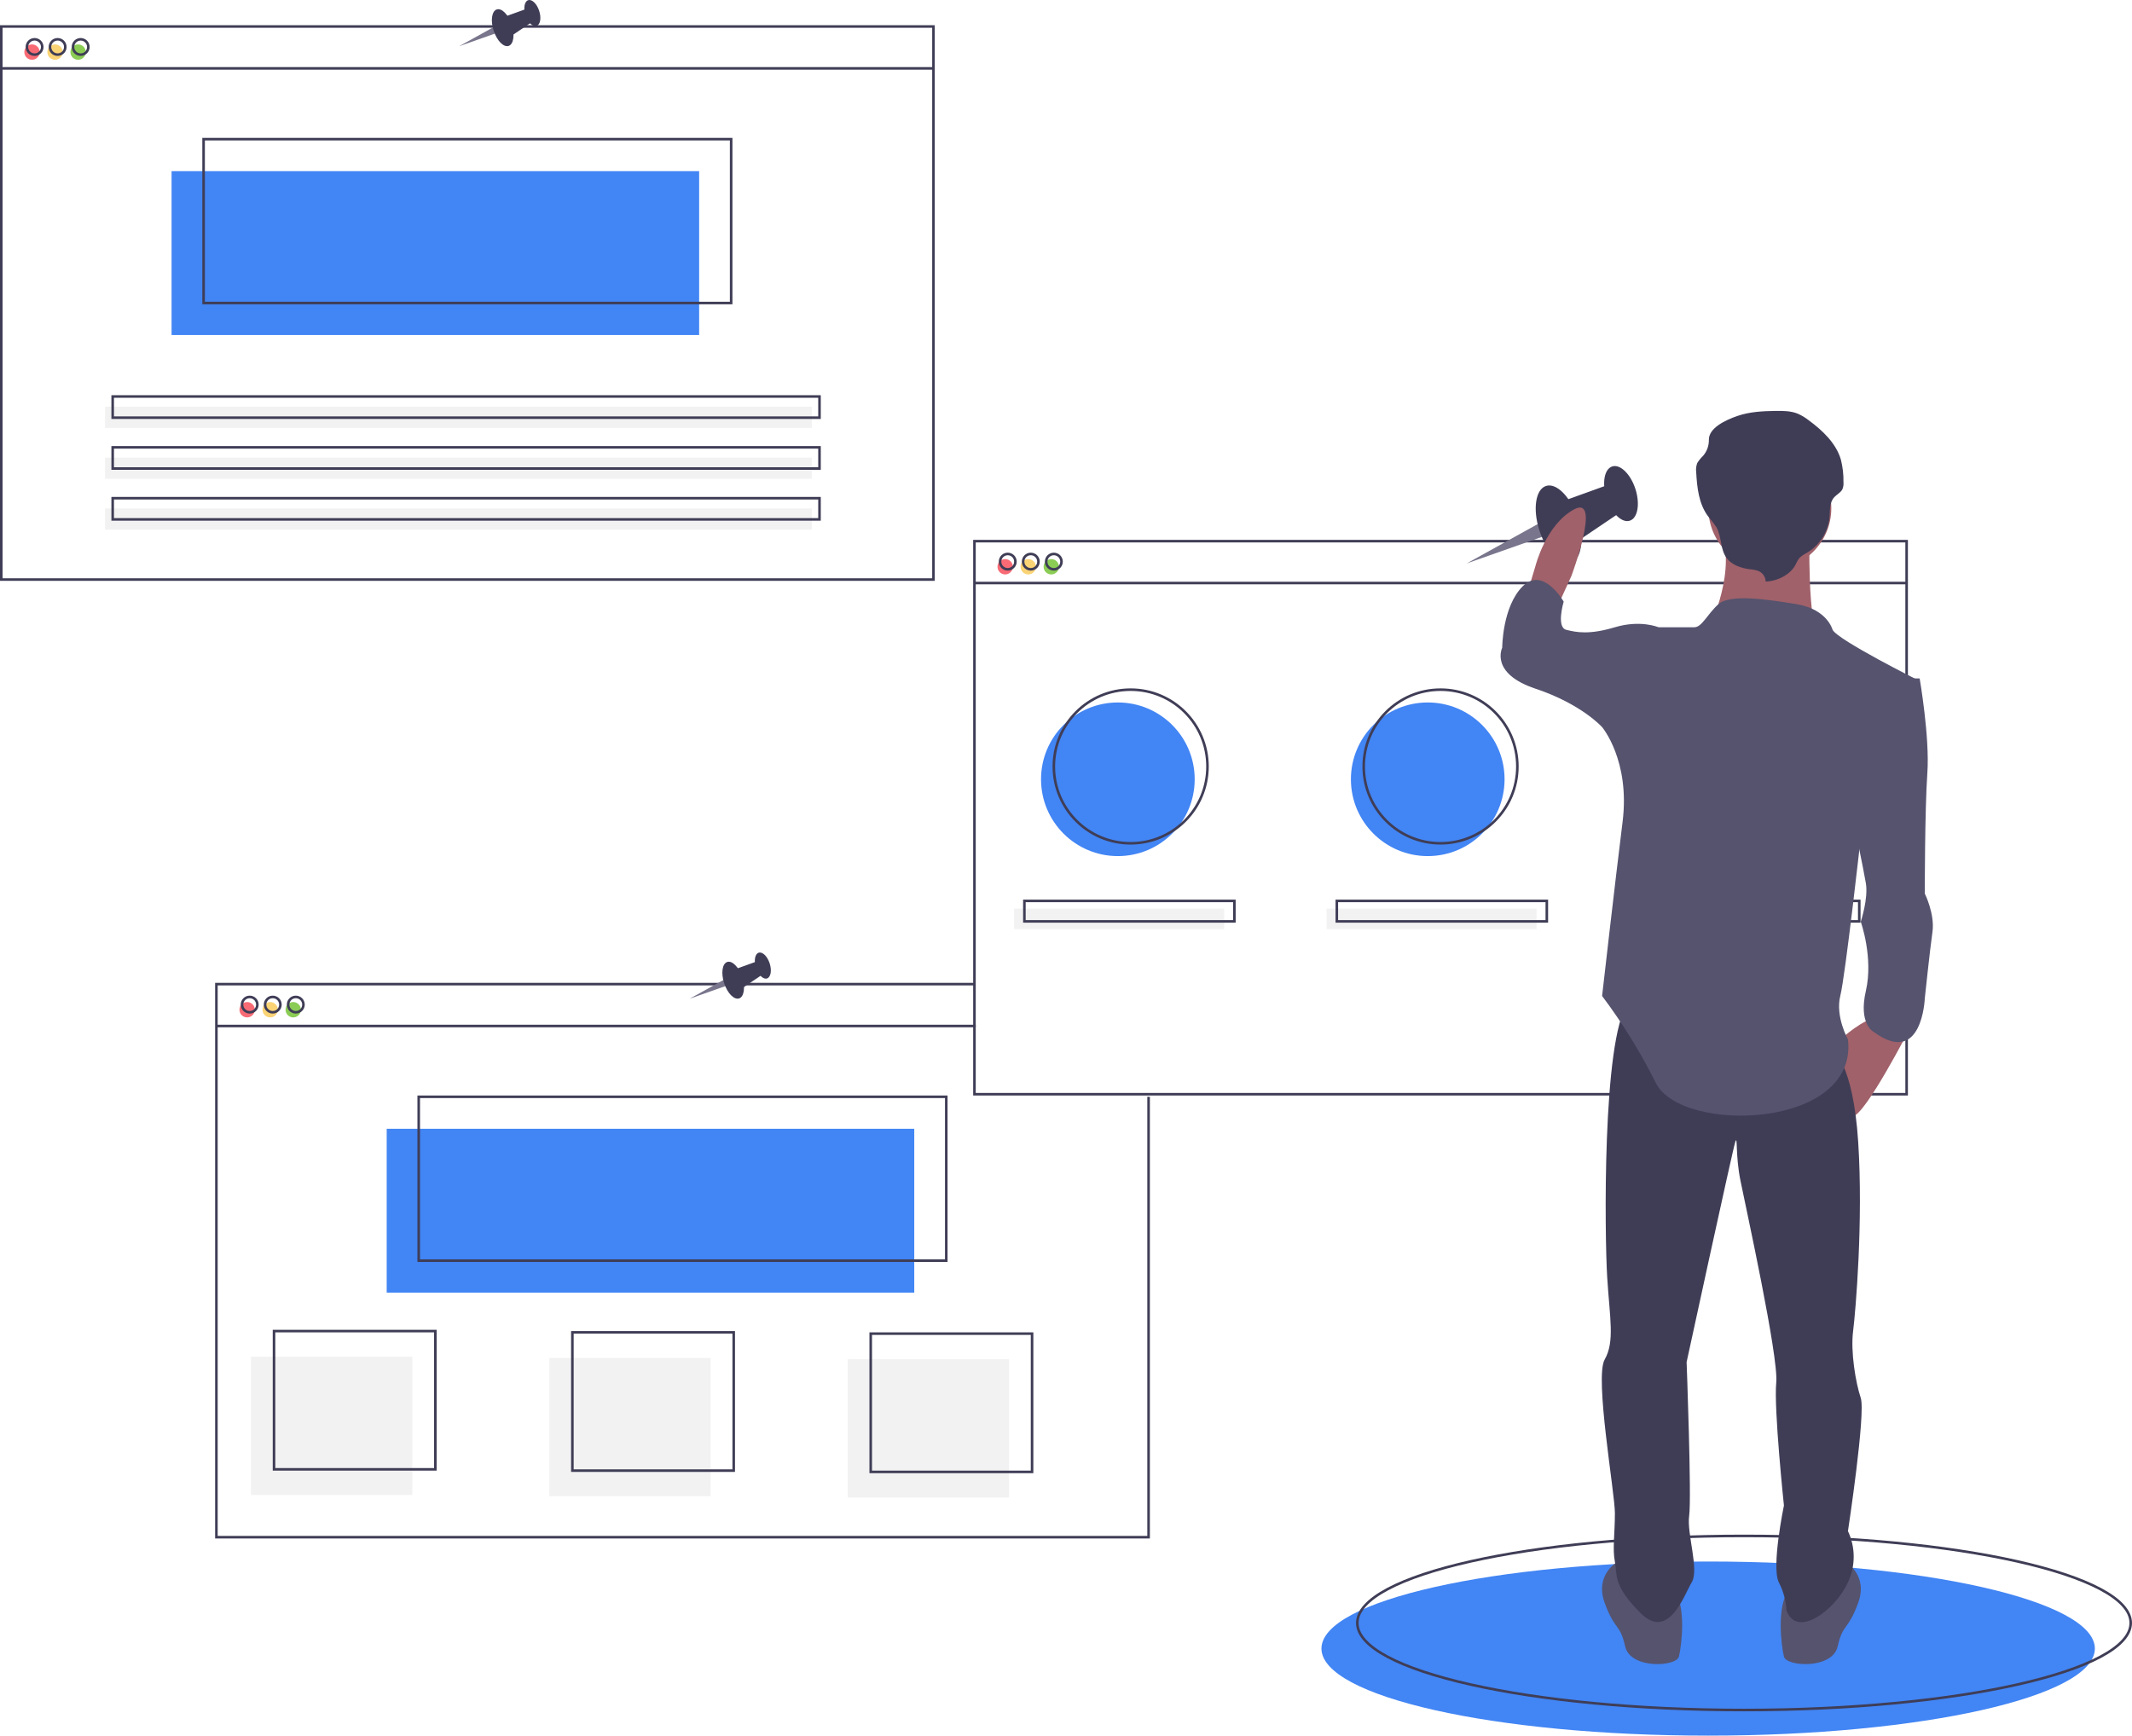
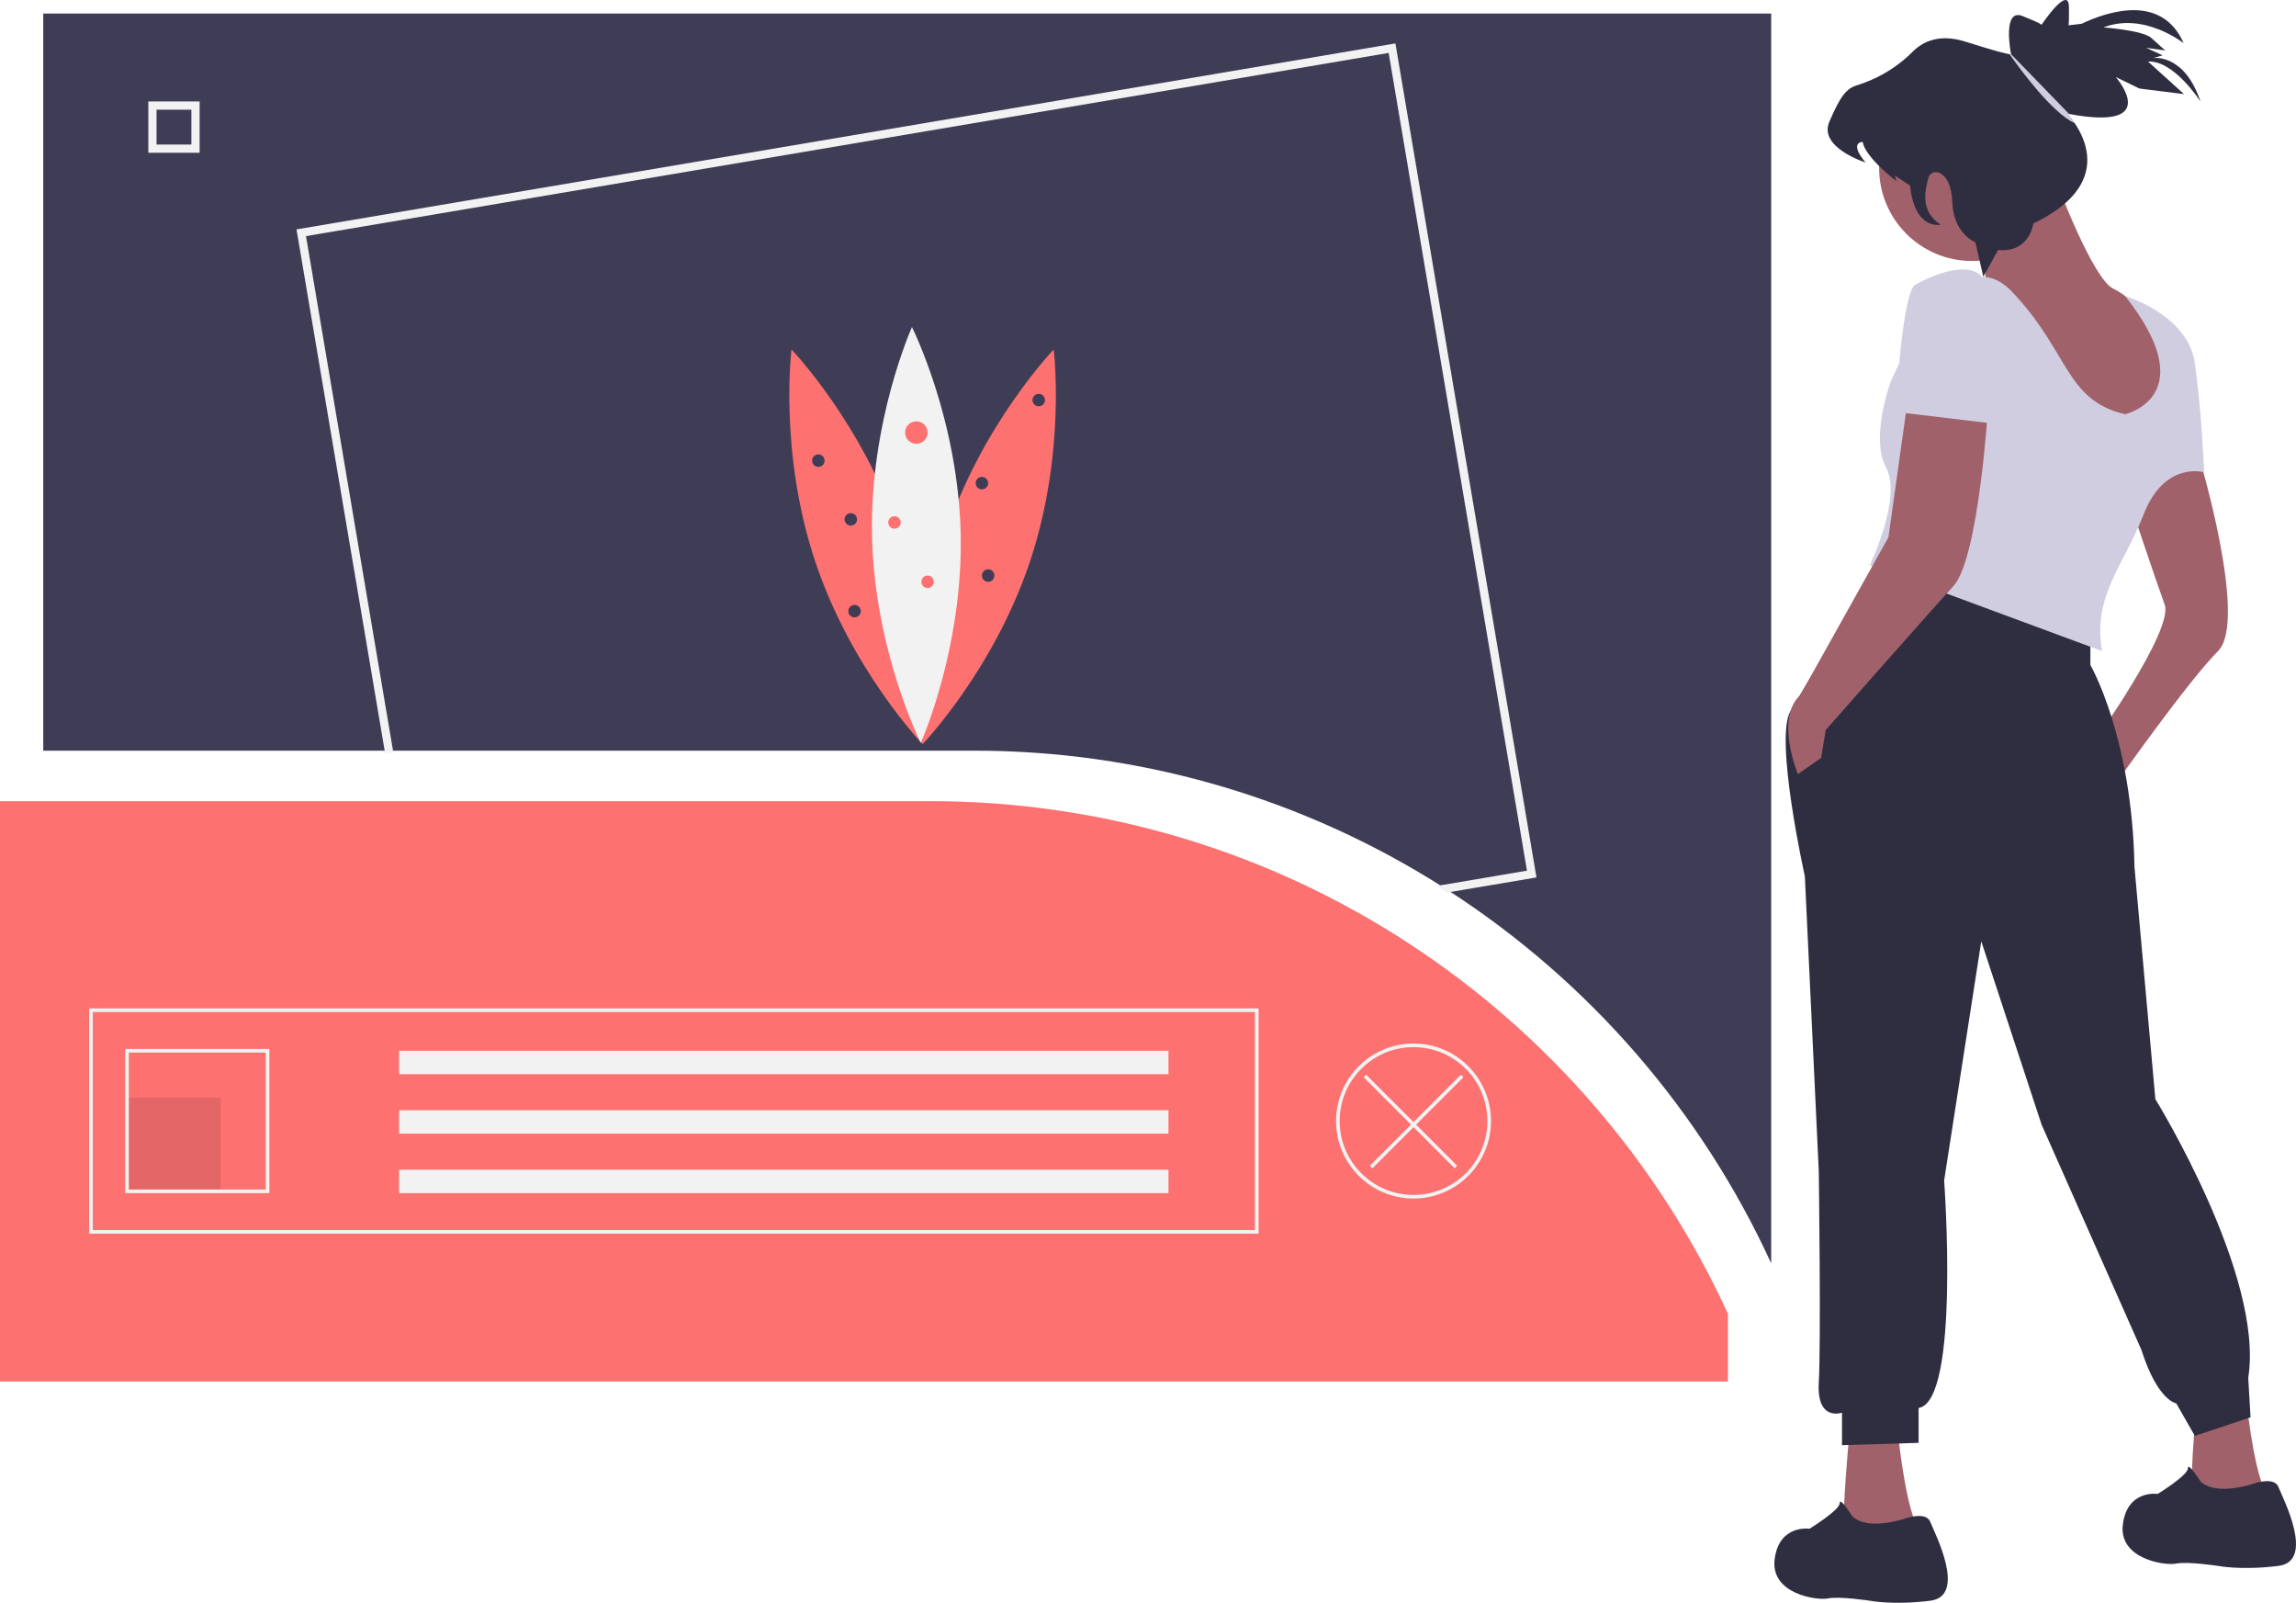
- <svg xmlns="http://www.w3.org/2000/svg" id="e66cdcae-b662-46fb-b424-18ba1a805fb0" data-name="Layer 1" width="832.5" height="677.845" viewBox="0 0 832.5 677.845">
-   <ellipse cx="667" cy="643.845" rx="151" ry="34" fill="#4285f4" />
-   <ellipse cx="681" cy="633.845" rx="151" ry="34" fill="none" stroke="#3f3d56" stroke-miterlimit="10" />
-   <circle cx="436.5" cy="304.345" r="30" fill="#4285f4" />
-   <circle cx="557.5" cy="304.345" r="30" fill="#4285f4" />
-   <circle cx="678.5" cy="304.345" r="30" fill="#4285f4" />
-   <circle cx="12.5" cy="20.345" r="3" fill="#f86b75" />
-   <circle cx="21.5" cy="20.345" r="3" fill="#fad375" />
-   <circle cx="30.5" cy="20.345" r="3" fill="#8bcc55" />
-   <rect x="67" y="66.845" width="206" height="64" fill="#4285f4" />
-   <rect x="0.5" y="10.345" width="364" height="216" fill="none" stroke="#3f3d56" stroke-miterlimit="10" />
-   <line x1="0.5" y1="26.703" x2="364.5" y2="26.703" fill="none" stroke="#3f3d56" stroke-miterlimit="10" />
-   <circle cx="13.5" cy="18.345" r="3" fill="none" stroke="#3f3d56" stroke-miterlimit="10" />
-   <circle cx="22.5" cy="18.345" r="3" fill="none" stroke="#3f3d56" stroke-miterlimit="10" />
-   <circle cx="31.5" cy="18.345" r="3" fill="none" stroke="#3f3d56" stroke-miterlimit="10" />
-   <rect x="79.5" y="54.345" width="206" height="64" fill="none" stroke="#3f3d56" stroke-miterlimit="10" />
-   <rect x="41" y="158.845" width="276" height="8.276" fill="#f2f2f2" />
-   <rect x="41" y="178.707" width="276" height="8.276" fill="#f2f2f2" />
-   <rect x="41" y="198.569" width="276" height="8.276" fill="#f2f2f2" />
-   <rect x="44" y="154.845" width="276" height="8.276" fill="none" stroke="#3f3d56" stroke-miterlimit="10" />
-   <rect x="44" y="174.707" width="276" height="8.276" fill="none" stroke="#3f3d56" stroke-miterlimit="10" />
-   <rect x="44" y="194.569" width="276" height="8.276" fill="none" stroke="#3f3d56" stroke-miterlimit="10" />
-   <circle cx="96.5" cy="394.345" r="3" fill="#f86b75" />
-   <circle cx="105.5" cy="394.345" r="3" fill="#fad375" />
-   <circle cx="114.5" cy="394.345" r="3" fill="#8bcc55" />
-   <rect x="151" y="440.845" width="206" height="64" fill="#4285f4" />
-   <polyline points="448.5 428.345 448.5 600.345 84.5 600.345 84.5 384.345 380.5 384.345" fill="none" stroke="#3f3d56" stroke-miterlimit="10" />
-   <line x1="84.5" y1="400.703" x2="381" y2="400.703" fill="none" stroke="#3f3d56" stroke-miterlimit="10" />
-   <circle cx="97.5" cy="392.345" r="3" fill="none" stroke="#3f3d56" stroke-miterlimit="10" />
-   <circle cx="106.5" cy="392.345" r="3" fill="none" stroke="#3f3d56" stroke-miterlimit="10" />
-   <circle cx="115.5" cy="392.345" r="3" fill="none" stroke="#3f3d56" stroke-miterlimit="10" />
-   <rect x="163.5" y="428.345" width="206" height="64" fill="none" stroke="#3f3d56" stroke-miterlimit="10" />
-   <circle cx="392.5" cy="221.345" r="3" fill="#f86b75" />
-   <circle cx="401.5" cy="221.345" r="3" fill="#fad375" />
-   <circle cx="410.5" cy="221.345" r="3" fill="#8bcc55" />
-   <rect x="380.5" y="211.345" width="364" height="216" fill="none" stroke="#3f3d56" stroke-miterlimit="10" />
-   <line x1="380.5" y1="227.703" x2="744.5" y2="227.703" fill="none" stroke="#3f3d56" stroke-miterlimit="10" />
-   <circle cx="393.5" cy="219.345" r="3" fill="none" stroke="#3f3d56" stroke-miterlimit="10" />
-   <circle cx="402.5" cy="219.345" r="3" fill="none" stroke="#3f3d56" stroke-miterlimit="10" />
-   <circle cx="411.5" cy="219.345" r="3" fill="none" stroke="#3f3d56" stroke-miterlimit="10" />
-   <circle cx="441.5" cy="299.345" r="30" fill="none" stroke="#3f3d56" stroke-miterlimit="10" />
-   <circle cx="562.5" cy="299.345" r="30" fill="none" stroke="#3f3d56" stroke-miterlimit="10" />
-   <circle cx="683.5" cy="299.345" r="30" fill="none" stroke="#3f3d56" stroke-miterlimit="10" />
-   <rect x="396" y="354.845" width="82" height="8" fill="#f2f2f2" />
-   <rect x="518" y="354.845" width="82" height="8" fill="#f2f2f2" />
-   <rect x="640" y="354.845" width="82" height="8" fill="#f2f2f2" />
-   <rect x="400" y="351.845" width="82" height="8" fill="none" stroke="#3f3d56" stroke-miterlimit="10" />
-   <rect x="522" y="351.845" width="82" height="8" fill="none" stroke="#3f3d56" stroke-miterlimit="10" />
-   <rect x="644" y="351.845" width="82" height="8" fill="none" stroke="#3f3d56" stroke-miterlimit="10" />
-   <rect x="98" y="529.845" width="63" height="54" fill="#f2f2f2" />
-   <rect x="214.5" y="530.345" width="63" height="54" fill="#f2f2f2" />
-   <rect x="331" y="530.845" width="63" height="54" fill="#f2f2f2" />
-   <rect x="107" y="519.845" width="63" height="54" fill="none" stroke="#3f3d56" stroke-miterlimit="10" />
-   <rect x="223.5" y="520.345" width="63" height="54" fill="none" stroke="#3f3d56" stroke-miterlimit="10" />
-   <rect x="340" y="520.845" width="63" height="54" fill="none" stroke="#3f3d56" stroke-miterlimit="10" />
-   <polygon points="600.786 204.492 572.726 220.039 602.65 209.483 600.786 204.492" fill="#79758c" />
-   <ellipse cx="792.31" cy="315.866" rx="7.829" ry="15.772" transform="translate(-242.5739 149.1338) rotate(-17.99425)" fill="#3f3d56" />
-   <ellipse cx="816.715" cy="303.839" rx="5.906" ry="11.137" transform="translate(-237.665 156.0847) rotate(-17.99425)" fill="#3f3d56" />
-   <polygon points="610.365 195.681 628.977 188.961 632.933 199.919 614.919 212.087 610.365 195.681" fill="#3f3d56" />
-   <path d="M792.335,347.046l5-11s12-32,1-26-15,22-15,22l-3,10Z" transform="translate(-183.75 -111.0777)" fill="#a0616a" />
-   <path d="M929.335,513.046s-17,33-22,34-5-30-5-30,10-9,14-8S929.335,513.046,929.335,513.046Z" transform="translate(-183.75 -111.0777)" fill="#a0616a" />
-   <path d="M904.335,721.046s9,5,5,16-6,8-8,17-20,8-21,4-3-20,2-26S904.335,721.046,904.335,721.046Z" transform="translate(-183.75 -111.0777)" fill="#55536e" />
-   <path d="M815.335,721.046s-9,5-5,16,6,8,8,17,20,8,21,4,3-20-2-26S815.335,721.046,815.335,721.046Z" transform="translate(-183.75 -111.0777)" fill="#55536e" />
-   <path d="M899.335,521.046s8,5,10,36-1,66-2,74,1,20,3,26-5,52-5,52a23.433,23.433,0,0,1,0,20c-5,11-20,22-24,11a27.131,27.131,0,0,0-3-11c-3-6,2-30,2-30s-4-38-3-48-12-69-14-79-1-18-2-15-19,86-19,86,2,53,1,60,4,21,1,26-9,23-20,12-9-15-10-20,0-11,0-19-8-53-4-60,2-16,1-32-2-93,8-107S899.335,521.046,899.335,521.046Z" transform="translate(-183.75 -111.0777)" fill="#3f3d56" />
-   <circle cx="691.085" cy="198.469" r="24" fill="#a0616a" />
-   <path d="M890.335,319.046s-1,36,4,42-43-5-43-5,11-23,4-38S890.335,319.046,890.335,319.046Z" transform="translate(-183.75 -111.0777)" fill="#a0616a" />
-   <path d="M899.335,357.046s-2-8-14-10-26.191-4-30.595,0-6.405,9-9.405,9h-14l-22,39s11,13,8,37-8,68-8,68a219.995,219.995,0,0,1,21,34c10,20,79,18,75-17,0,0-5-9-3-17s8-62,8-62l23-61S901.335,361.046,899.335,357.046Z" transform="translate(-183.75 -111.0777)" fill="#55536e" />
-   <path d="M926.335,376.046h7s4,23,3,37-1,47-1,47,4,8,3,15-3,26-3,26-1,27-20,13c0,0-6-3-3-16s-2-27-2-27,3-9,2-15-5-25-5-25Z" transform="translate(-183.75 -111.0777)" fill="#55536e" />
-   <path d="M836.335,359.046l-5-3s-7-3-17,0-15,2-19,1-1-11-1-11-8-14-16-6-8,24-8,24-5,10,13,16,26,15,26,15h20Z" transform="translate(-183.75 -111.0777)" fill="#55536e" />
-   <path d="M873.208,338.194a4.636,4.636,0,0,0-2.875-4.13,13.109,13.109,0,0,0-3.417-.675c-3.405-.439-6.908-1.688-8.892-4.289-2.641-3.464-1.919-8.309-4.036-12.07a41.86,41.86,0,0,0-3.227-4.24c-3.694-4.944-4.345-11.255-4.682-17.26a7.41,7.41,0,0,1,.407-3.606,13.863,13.863,0,0,1,2.282-2.816,9.352,9.352,0,0,0,2.262-6.241c-.108-4.651,6.546-7.776,11.259-9.382s9.823-1.862,14.844-1.93c2.886-.039,5.865-.005,8.518,1.049a19.607,19.607,0,0,1,4.271,2.543c5.56,4.07,10.782,9.073,12.648,15.406a33.311,33.311,0,0,1,1.013,8.848,5.791,5.791,0,0,1-.396,2.723c-.667,1.342-2.24,2.068-3.257,3.206-1.899,2.125-1.561,5.2-1.802,7.95a18.21,18.21,0,0,1-8.944,13.773,11.406,11.406,0,0,0-2.797,1.934,12.279,12.279,0,0,0-1.543,2.693C882.845,335.517,877.805,338.058,873.208,338.194Z" transform="translate(-183.75 -111.0777)" fill="#3f3d56" />
-   <polygon points="192.598 10.671 179.278 18.05 193.483 13.04 192.598 10.671" fill="#79758c" />
-   <ellipse cx="380.038" cy="121.889" rx="3.716" ry="7.487" transform="translate(-202.8155 12.28627) rotate(-17.99425)" fill="#3f3d56" />
-   <ellipse cx="391.623" cy="116.18" rx="2.804" ry="5.286" transform="translate(-200.4854 15.58571) rotate(-17.99425)" fill="#3f3d56" />
-   <polygon points="197.145 6.488 205.98 3.299 207.858 8.5 199.307 14.276 197.145 6.488" fill="#3f3d56" />
-   <polygon points="282.598 382.671 269.278 390.05 283.483 385.04 282.598 382.671" fill="#79758c" />
-   <ellipse cx="470.038" cy="493.889" rx="3.716" ry="7.487" transform="translate(-313.3323 58.28467) rotate(-17.99425)" fill="#3f3d56" />
-   <ellipse cx="481.623" cy="488.18" rx="2.804" ry="5.286" transform="translate(-311.0021 61.58411) rotate(-17.99425)" fill="#3f3d56" />
-   <polygon points="287.145 378.488 295.98 375.299 297.858 380.5 289.307 386.276 287.145 378.488" fill="#3f3d56" />
+ <svg xmlns="http://www.w3.org/2000/svg" id="f4747f4c-de4c-4775-91f0-3a3758167248" data-name="Layer 1" width="989.077" height="690.29" viewBox="0 0 989.077 690.29">
+   <path d="M868.462,110.69V648.943A379.611,379.611,0,0,0,729.111,488.2c-.644-.419-1.296-.838-1.948-1.242a376.119,376.119,0,0,0-202.556-58.805H124.09V110.69Z" transform="translate(-105.4616 -104.855)" fill="#3f3d56" />
+   <path d="M849.833,699.822V670.675c-59.665-130.281-191.188-220.788-343.854-220.788H105.462V699.822Z" transform="translate(-105.4616 -104.855)" fill="#fe7171" />
+   <path d="M191.455,170.65H169.354V148.549h22.101Zm-18.555-3.546h15.008V152.095h-15.008Z" transform="translate(-105.4616 -104.855)" fill="#f2f2f2" />
+   <path d="M647.634,636.174H143.883V539.15H647.634Zm-502.198-1.552h500.646V540.702h-500.646Z" transform="translate(-105.4616 -104.855)" fill="#f2f2f2" />
+   <rect x="54.722" y="472.717" width="40.362" height="40.362" opacity="0.1" />
+   <rect x="171.927" y="452.535" width="331.435" height="10.091" fill="#f2f2f2" />
+   <rect x="171.927" y="478.15" width="331.435" height="10.091" fill="#f2f2f2" />
+   <rect x="171.927" y="503.764" width="331.435" height="10.091" fill="#f2f2f2" />
+   <path d="M221.503,618.71H159.407V556.614h62.096Zm-60.543-1.552h58.991V558.167H160.96Z" transform="translate(-105.4616 -104.855)" fill="#f2f2f2" />
+   <path d="M714.387,621.038a33.376,33.376,0,1,1,33.376-33.376A33.415,33.415,0,0,1,714.387,621.038Zm0-65.2a31.824,31.824,0,1,0,31.824,31.824A31.86,31.86,0,0,0,714.387,555.838Z" transform="translate(-105.4616 -104.855)" fill="#f2f2f2" />
+   <polygon points="630.431 463.951 629.334 462.853 608.925 483.262 588.517 462.853 587.419 463.951 607.828 484.359 590.136 502.051 591.233 503.149 608.925 485.457 626.617 503.149 627.715 502.051 610.023 484.359 630.431 463.951" fill="#f2f2f2" />
+   <path d="M705.763,124.708,234.341,204.47l37.847,223.684h1.568L236.126,205.735l468.364-79.234,59.915,354.155-37.242,6.303c.652.404,1.304.823,1.948,1.242l37.087-6.272Z" transform="translate(-105.4616 -104.855)" fill="none" stroke="#f2f2f2" stroke-miterlimit="10" stroke-width="2" />
+   <path d="M492.783,334.341c15.596,46.937,10.119,91.008,10.119,91.008s-30.763-32.029-46.359-78.966-10.119-91.008-10.119-91.008S477.187,287.404,492.783,334.341Z" transform="translate(-105.4616 -104.855)" fill="#fe7171" />
+   <path d="M513.02,334.341c-15.596,46.937-10.119,91.008-10.119,91.008s30.763-32.029,46.359-78.966,10.119-91.008,10.119-91.008S528.616,287.404,513.02,334.341Z" transform="translate(-105.4616 -104.855)" fill="#fe7171" />
+   <path d="M519.302,334.848c1.045,49.449-17.197,89.939-17.197,89.939s-19.938-39.683-20.983-89.132,17.197-89.939,17.197-89.939S518.256,285.399,519.302,334.848Z" transform="translate(-105.4616 -104.855)" fill="#f2f2f2" />
+   <circle cx="394.75" cy="186.291" r="4.841" fill="#fe7171" />
+   <circle cx="385.337" cy="225.018" r="2.689" fill="#fe7171" />
+   <circle cx="352.527" cy="198.394" r="2.689" fill="#3f3d56" />
+   <circle cx="447.461" cy="172.307" r="2.689" fill="#3f3d56" />
+   <circle cx="366.512" cy="223.674" r="2.689" fill="#3f3d56" />
+   <circle cx="422.988" cy="208.075" r="2.689" fill="#3f3d56" />
+   <circle cx="368.125" cy="263.207" r="2.689" fill="#3f3d56" />
+   <circle cx="425.678" cy="247.878" r="2.689" fill="#3f3d56" />
+   <circle cx="399.591" cy="250.567" r="2.689" fill="#fe7171" />
+   <path d="M1072.962,706.256s3,30,8,40c0,0-30,7-31,1s1-29,1-29Z" transform="translate(-105.4616 -104.855)" fill="#a0616a" />
+   <path d="M922.962,721.256s3,30,8,40c0,0-30,7-31,1s2-38,2-38Z" transform="translate(-105.4616 -104.855)" fill="#a0616a" />
+   <path d="M1052.962,302.256s21,70,8,83-44,57-44,57l-10-17s35-49,31-60-14-41-14-41S1040.962,298.256,1052.962,302.256Z" transform="translate(-105.4616 -104.855)" fill="#a0616a" />
+   <circle cx="849.5" cy="72.401" r="40" fill="#a0616a" />
+   <path d="M990.962,182.256s16,43,25,47,25,23,25,23,2,50-9,50-72-71-72-71,3-14-3-22S990.962,182.256,990.962,182.256Z" transform="translate(-105.4616 -104.855)" fill="#a0616a" />
+   <path d="M1005.962,379.256v12s18,31,19,87l9,100s47,76,40,120l1,17-24,8-8-14s-8-1-15-23l-43-97-26-79-16,103s7,95-11,98v15l-33,1v-14s-11,4-10-13,0-91,0-91l-6-127s-13.288-59.493-6.144-71.246l39.144-65.754Z" transform="translate(-105.4616 -104.855)" fill="#2f2e41" />
+   <path d="M1074.962,744.256s10-4,12,1,16,32,0,34-26,0-26,0-13-2-18-1-25-2-23-17,15-13,15-13,13-8,13-11,5,5,5,5S1056.962,749.256,1074.962,744.256Z" transform="translate(-105.4616 -104.855)" fill="#2f2e41" />
+   <path d="M924.962,759.256s10-4,12,1,16,32,0,34-26,0-26,0-13-2-18-1-25-2-23-17,15-13,15-13,13-8,13-11,5,5,5,5S906.962,764.256,924.962,759.256Z" transform="translate(-105.4616 -104.855)" fill="#2f2e41" />
+   <path d="M1020.962,283.256s34-7.771,0-50.885c0,0,27,7.885,30,28.885s4,47,4,47-17-5-26,18-22,35-18,59l-100-37s14-29,7-42,2-37,2-37,27-65,52-39S994.962,277.256,1020.962,283.256Z" transform="translate(-105.4616 -104.855)" fill="#d0cde1" />
+   <path d="M961.962,279.256s-4,66-15,78-55,62-55,62l-2,12-10,7s-10-24,1-34l38-68,9-64Z" transform="translate(-105.4616 -104.855)" fill="#a0616a" />
+   <path d="M930.962,227.256s23.316-13.475,29.658-1.237,3.342,61.237,3.342,61.237l-42-5S924.962,228.256,930.962,227.256Z" transform="translate(-105.4616 -104.855)" fill="#d0cde1" />
+   <path d="M909.102,174.836c-7.39-8.86-1.24-8.87-1.24-8.87.51,3.18,3.79,7.13,7.11,10.42a83.943,83.943,0,0,0,7.46,6.5l-.7-2.43,6.51,4.28c2.15,19.63,13.24,16.87,13.24,16.87-9.14-5.73-6.61-15.26-5.34-20.03,1.26-4.77,9.82-3.76,10.32,10.18s9.96,17.42,9.96,17.42l1.82,7.94,1.59,6.92,4.33-7.84,2.03-3.68c13.6,1.36,15.19-11.42,15.19-11.42a69.983,69.983,0,0,0,8.86-4.99c21.25-14.26,14.11-30.64,8.99-38.16a32.044,32.044,0,0,0-3.33-4.18c.3.06.6.12.89.17,40.77,7.63,20.1-15.91,20.1-15.91l10.23,4.97,19.18,2.39-15.49-14.01c11.1-.6,22.23,16.71,22.57,17.24-6.89-20.89-20.37-18.76-20.37-18.76l4.07-1.17-7.1-3.24,8.25,1.14s-2.33-1.97-5.94-5.33c-3.61-3.36-20.69-4.59-20.69-4.59,17.41-6.78,34.53,6.77,34.53,6.77-9.41-21.33-32.54-13.76-44-8.33l-5.6.65c.12-.41.27-2.09.18-8-.14-9.4-11.26,6.98-11.81,7.79,0-.12-.58-.76-8.16-3.78-8.84-3.53-5.07,15.86-4.96,16.38v.01s.09.13-.65.03c-1.39-.18-5.7-1.18-18.94-5.38-11.44-3.63-18.53.12-22.55,4.09a57.558,57.558,0,0,1-18.46,12.56c-2.23.92-4.23,1.68-5.53,2.06-4.87,1.4-7.42,4.78-12.16,15.83C888.832,168.246,908.552,174.666,909.102,174.836Z" transform="translate(-105.4616 -104.855)" fill="#2f2e41" />
+   <path d="M971.132,128.186c4.69,6.68,18.25,25.15,28.1,29.76a32.045,32.045,0,0,0-3.33-4.18c.3.06.6.12.89.17l-25.01-25.77v-.02Z" transform="translate(-105.4616 -104.855)" fill="#d0cde1" />
</svg>
